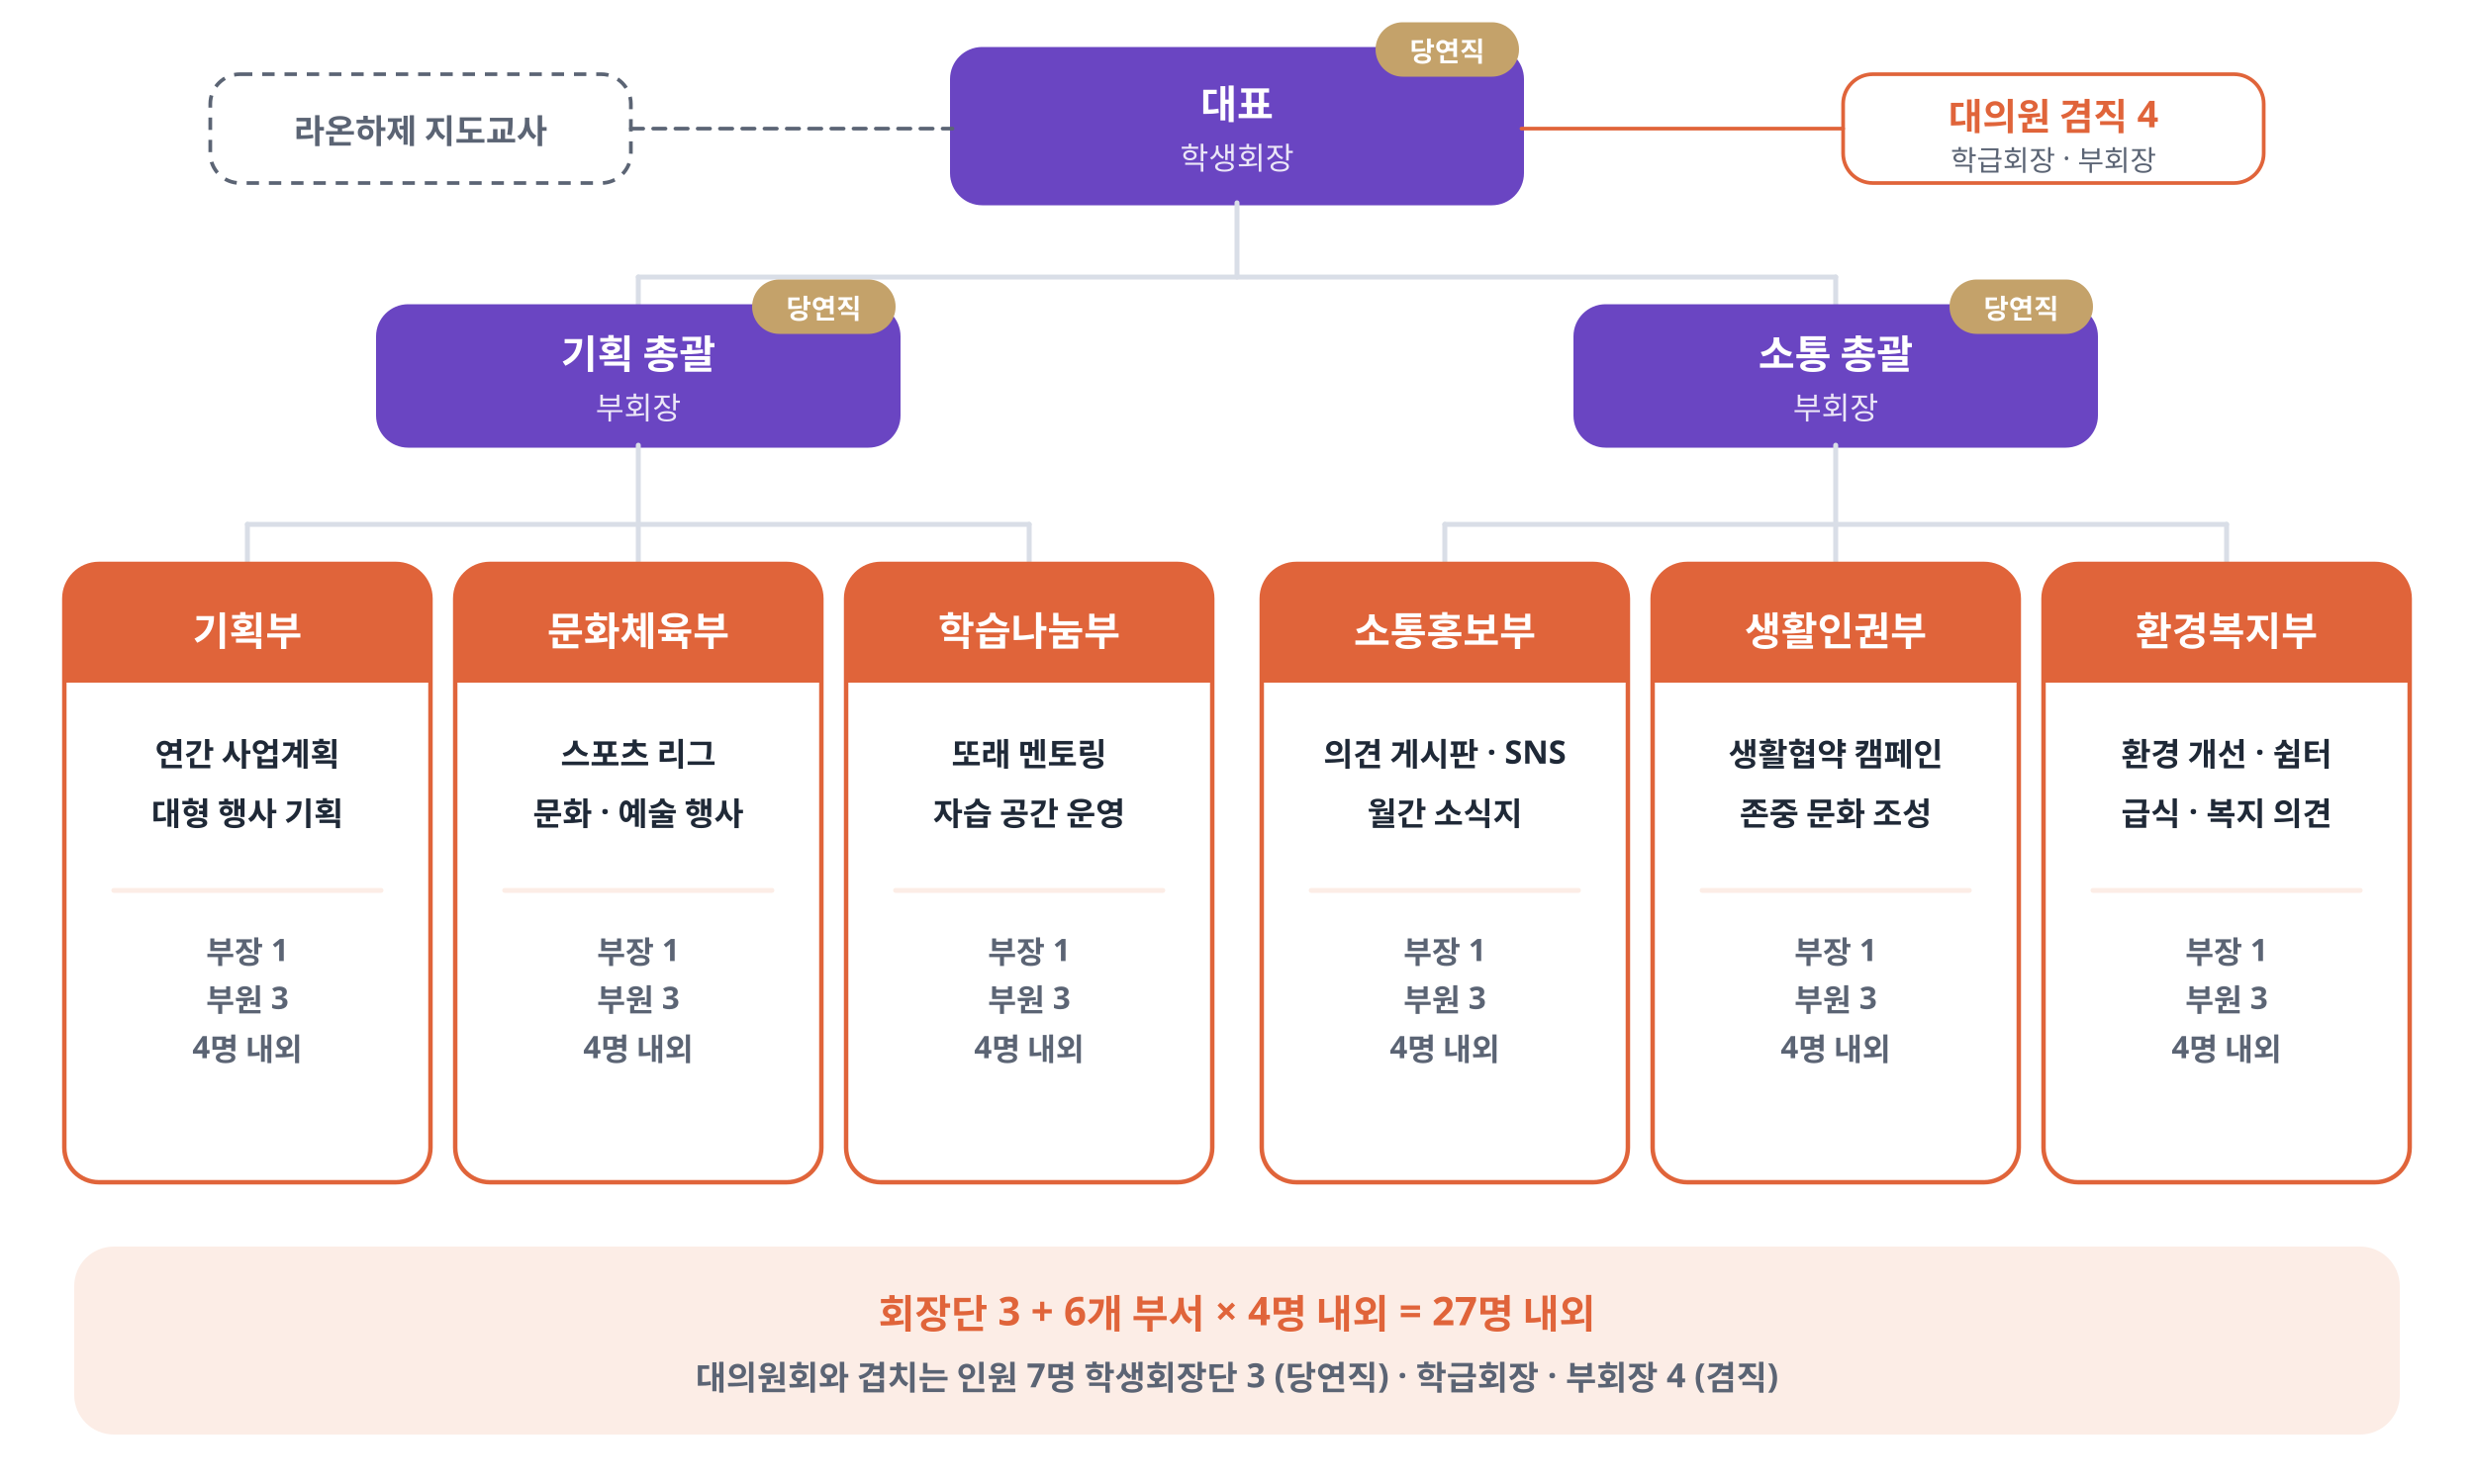
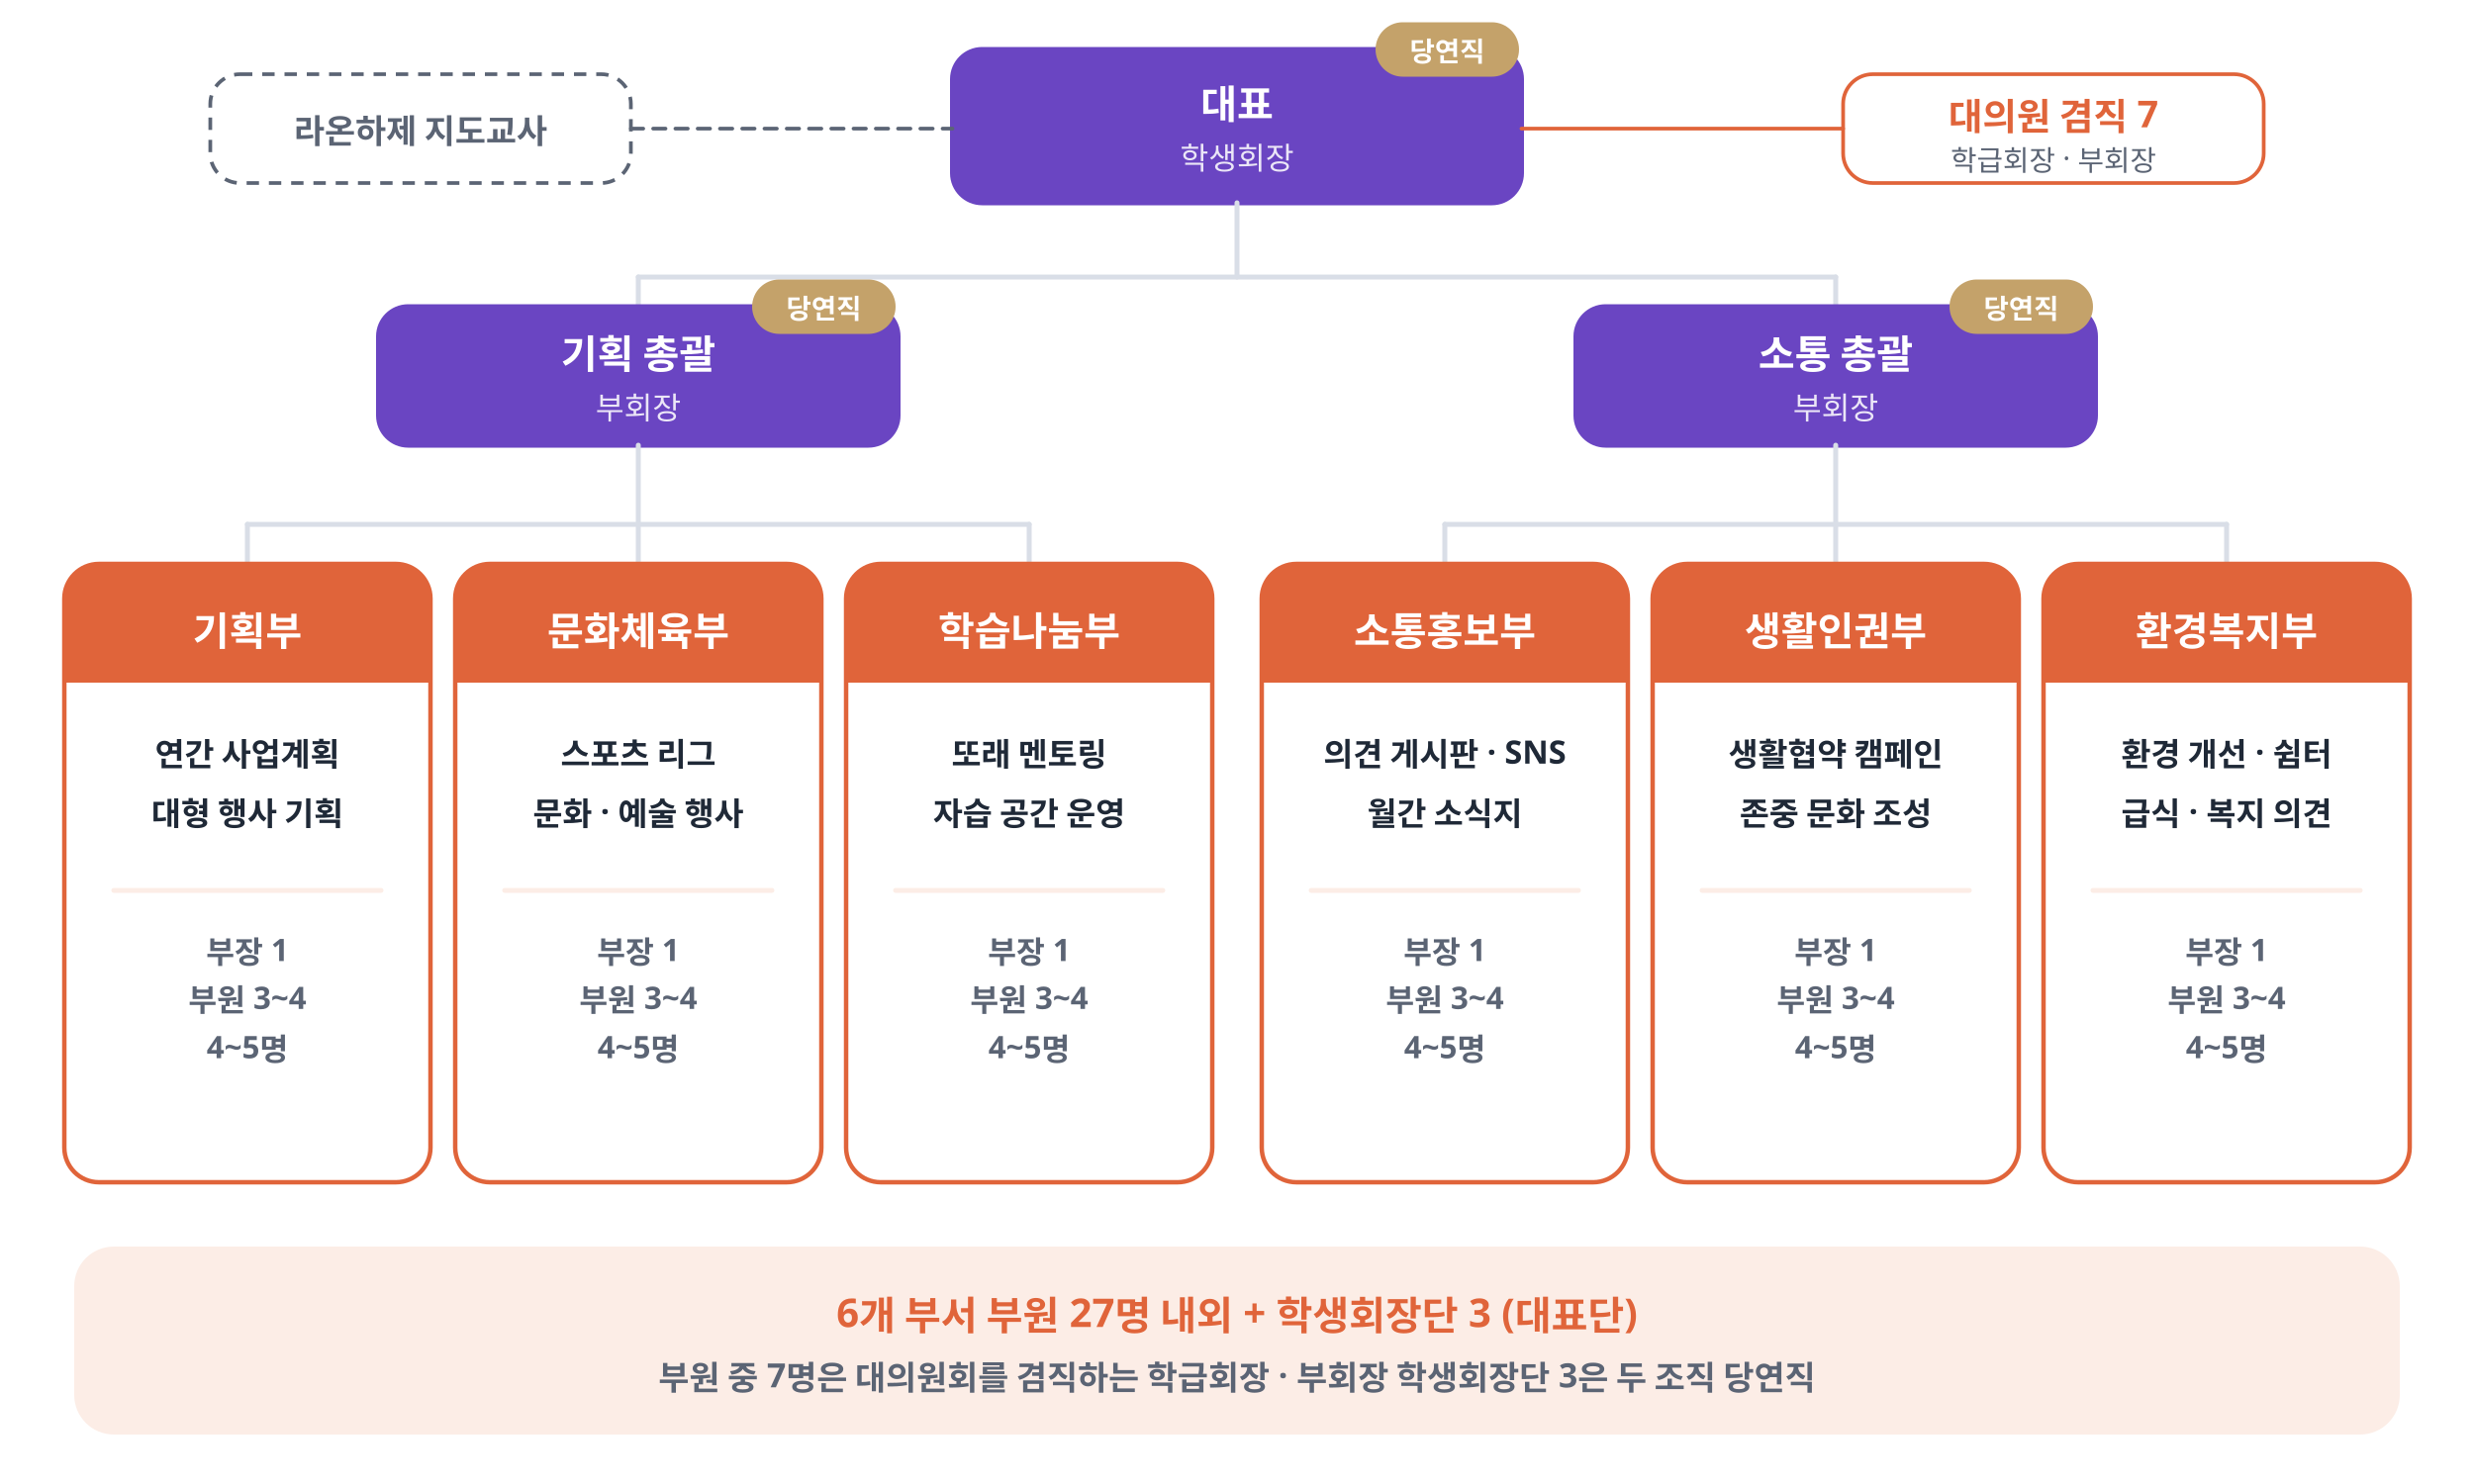
<svg xmlns="http://www.w3.org/2000/svg" viewBox="0 0 1000 600" width="1000" height="600" font-family="Pretendard, 'Pretendard Variable', 'Apple SD Gothic Neo', 'Malgun Gothic', sans-serif" role="img" aria-label="라온하제 조직도">
  <defs>
    <marker id="ah-muted" viewBox="0 0 10 10" refX="8.5" refY="5" markerWidth="7" markerHeight="7" orient="auto-start-reverse">
      <path d="M0,0 L10,5 L0,10 z" fill="#5B6474" />
    </marker>
    <marker id="ah-del" viewBox="0 0 10 10" refX="8.5" refY="5" markerWidth="7" markerHeight="7" orient="auto-start-reverse">
      <path d="M0,0 L10,5 L0,10 z" fill="#2A56C6" />
    </marker>
    <marker id="ah-raon" viewBox="0 0 10 10" refX="8.5" refY="5" markerWidth="7" markerHeight="7" orient="auto-start-reverse">
      <path d="M0,0 L10,5 L0,10 z" fill="#E0643A" />
    </marker>
    <marker id="ah-lead" viewBox="0 0 10 10" refX="8.5" refY="5" markerWidth="7" markerHeight="7" orient="auto-start-reverse">
      <path d="M0,0 L10,5 L0,10 z" fill="#6A45C2" />
    </marker>
    <marker id="ah-ink" viewBox="0 0 10 10" refX="8.5" refY="5" markerWidth="7" markerHeight="7" orient="auto-start-reverse">
      <path d="M0,0 L10,5 L0,10 z" fill="#15213B" />
    </marker>
    <marker id="ah-ok" viewBox="0 0 10 10" refX="8.5" refY="5" markerWidth="7" markerHeight="7" orient="auto-start-reverse">
      <path d="M0,0 L10,5 L0,10 z" fill="#14866D" />
    </marker>
    <marker id="ah-gold" viewBox="0 0 10 10" refX="8.5" refY="5" markerWidth="7" markerHeight="7" orient="auto-start-reverse">
      <path d="M0,0 L10,5 L0,10 z" fill="#C4A26A" />
    </marker>
  </defs>
  <rect width="1000" height="600" fill="#fff" />
  <rect x="385.0" y="20" width="230" height="62" rx="12" fill="#6A45C2" stroke="#6A45C2" stroke-width="2" />
  <text x="500" y="41.0" font-size="16" font-weight="800" fill="#fff" text-anchor="middle" dominant-baseline="central">대표</text>
  <text x="500" y="63.0" font-size="12.5" font-weight="500" fill="#ffffffdd" text-anchor="middle" dominant-baseline="central">학생회장</text>
  <rect x="556.0" y="9.0" width="58" height="22" rx="11.0" fill="#C4A26A" stroke="none" stroke-width="1.5" />
  <text x="585.0" y="20" font-size="11" font-weight="700" fill="#fff" text-anchor="middle" dominant-baseline="central">당연직</text>
  <rect x="85" y="30" width="170" height="44" rx="12" fill="#fff" stroke="#5B6474" stroke-width="1.5" stroke-dasharray="5 4" />
  <text x="170" y="52" font-size="13.5" font-weight="700" fill="#5B6474" text-anchor="middle" dominant-baseline="central">라온하제 지도교사</text>
  <line x1="255" y1="52" x2="385" y2="52" stroke="#5B6474" stroke-width="1.5" stroke-linecap="round" stroke-dasharray="5 4" />
  <rect x="745" y="30" width="170" height="44" rx="12" fill="#fff" stroke="#E0643A" stroke-width="1.5" />
-   <text x="830" y="46" font-size="15" font-weight="800" fill="#E0643A" text-anchor="middle" dominant-baseline="central">대의원 겸직 4</text>
+   <text x="830" y="46" font-size="15" font-weight="800" fill="#E0643A" text-anchor="middle" dominant-baseline="central">대의원 겸직 7</text>
  <text x="830" y="64" font-size="11.5" font-weight="500" fill="#5B6474" text-anchor="middle" dominant-baseline="central">학급회장 · 부회장</text>
  <line x1="615" y1="52" x2="745" y2="52" stroke="#E0643A" stroke-width="1.5" stroke-linecap="round" />
  <line x1="500" y1="82" x2="500" y2="112" stroke="#D9DEE7" stroke-width="2" stroke-linecap="round" />
  <line x1="258" y1="112" x2="742" y2="112" stroke="#D9DEE7" stroke-width="2" stroke-linecap="round" />
  <line x1="258" y1="112" x2="258" y2="124" stroke="#D9DEE7" stroke-width="2" stroke-linecap="round" />
  <rect x="153.0" y="124" width="210" height="56" rx="12" fill="#6A45C2" stroke="#6A45C2" stroke-width="2" />
  <text x="258" y="142.0" font-size="16" font-weight="800" fill="#fff" text-anchor="middle" dominant-baseline="central">기획 총괄</text>
  <text x="258" y="164.0" font-size="12.5" font-weight="500" fill="#ffffffdd" text-anchor="middle" dominant-baseline="central">부회장</text>
  <rect x="304.0" y="113.0" width="58" height="22" rx="11.0" fill="#C4A26A" stroke="none" stroke-width="1.5" />
  <text x="333.0" y="124" font-size="11" font-weight="700" fill="#fff" text-anchor="middle" dominant-baseline="central">당연직</text>
  <line x1="258" y1="180" x2="258" y2="212" stroke="#D9DEE7" stroke-width="2" stroke-linecap="round" />
  <line x1="100" y1="212" x2="416" y2="212" stroke="#D9DEE7" stroke-width="2" stroke-linecap="round" />
  <line x1="100" y1="212" x2="100" y2="228" stroke="#D9DEE7" stroke-width="2" stroke-linecap="round" />
  <rect x="26" y="228" width="148" height="250" rx="14" fill="#fff" stroke="#E0643A" stroke-width="1.8" />
  <path d="M26,242 a14,14 0 0 1 14,-14 h120 a14,14 0 0 1 14,14 v34 h-148 z" fill="#E0643A" />
  <text x="100" y="254" font-size="16" font-weight="800" fill="#fff" text-anchor="middle" dominant-baseline="central">기획부</text>
  <text x="100" y="304" font-size="13" font-weight="600" fill="#1F2937" text-anchor="middle" dominant-baseline="central">연간 사업계획</text>
  <text x="100" y="328" font-size="13" font-weight="600" fill="#1F2937" text-anchor="middle" dominant-baseline="central">대형 행사 기획</text>
  <line x1="46" y1="360" x2="154" y2="360" stroke="#FCEDE6" stroke-width="2" stroke-linecap="round" />
  <text x="100" y="384.0" font-size="12.5" font-weight="600" fill="#5B6474" text-anchor="middle" dominant-baseline="central">부장 1</text>
-   <text x="100" y="403.375" font-size="12.5" font-weight="600" fill="#5B6474" text-anchor="middle" dominant-baseline="central">부원 3</text>
-   <text x="100" y="422.75" font-size="12.5" font-weight="600" fill="#5B6474" text-anchor="middle" dominant-baseline="central">4명 내외</text>
+   <text x="100" y="403.375" font-size="12.5" font-weight="600" fill="#5B6474" text-anchor="middle" dominant-baseline="central">부원 3~4</text>
+   <text x="100" y="422.75" font-size="12.5" font-weight="600" fill="#5B6474" text-anchor="middle" dominant-baseline="central">4~5명</text>
  <line x1="258" y1="212" x2="258" y2="228" stroke="#D9DEE7" stroke-width="2" stroke-linecap="round" />
  <rect x="184" y="228" width="148" height="250" rx="14" fill="#fff" stroke="#E0643A" stroke-width="1.8" />
  <path d="M184,242 a14,14 0 0 1 14,-14 h120 a14,14 0 0 1 14,14 v34 h-148 z" fill="#E0643A" />
  <text x="258" y="254" font-size="16" font-weight="800" fill="#fff" text-anchor="middle" dominant-baseline="central">문화체육부</text>
  <text x="258" y="304" font-size="13" font-weight="600" fill="#1F2937" text-anchor="middle" dominant-baseline="central">스포츠 리그</text>
  <text x="258" y="328" font-size="13" font-weight="600" fill="#1F2937" text-anchor="middle" dominant-baseline="central">문화 · 예술 행사</text>
  <line x1="204" y1="360" x2="312" y2="360" stroke="#FCEDE6" stroke-width="2" stroke-linecap="round" />
  <text x="258" y="384.0" font-size="12.5" font-weight="600" fill="#5B6474" text-anchor="middle" dominant-baseline="central">부장 1</text>
-   <text x="258" y="403.375" font-size="12.5" font-weight="600" fill="#5B6474" text-anchor="middle" dominant-baseline="central">부원 3</text>
-   <text x="258" y="422.75" font-size="12.5" font-weight="600" fill="#5B6474" text-anchor="middle" dominant-baseline="central">4명 내외</text>
+   <text x="258" y="403.375" font-size="12.5" font-weight="600" fill="#5B6474" text-anchor="middle" dominant-baseline="central">부원 3~4</text>
+   <text x="258" y="422.75" font-size="12.5" font-weight="600" fill="#5B6474" text-anchor="middle" dominant-baseline="central">4~5명</text>
  <line x1="416" y1="212" x2="416" y2="228" stroke="#D9DEE7" stroke-width="2" stroke-linecap="round" />
  <rect x="342" y="228" width="148" height="250" rx="14" fill="#fff" stroke="#E0643A" stroke-width="1.8" />
  <path d="M342,242 a14,14 0 0 1 14,-14 h120 a14,14 0 0 1 14,14 v34 h-148 z" fill="#E0643A" />
  <text x="416" y="254" font-size="16" font-weight="800" fill="#fff" text-anchor="middle" dominant-baseline="central">학습나눔부</text>
  <text x="416" y="304" font-size="13" font-weight="600" fill="#1F2937" text-anchor="middle" dominant-baseline="central">또래 멘토링</text>
  <text x="416" y="328" font-size="13" font-weight="600" fill="#1F2937" text-anchor="middle" dominant-baseline="central">자습 공간 운영</text>
  <line x1="362" y1="360" x2="470" y2="360" stroke="#FCEDE6" stroke-width="2" stroke-linecap="round" />
  <text x="416" y="384.0" font-size="12.5" font-weight="600" fill="#5B6474" text-anchor="middle" dominant-baseline="central">부장 1</text>
-   <text x="416" y="403.375" font-size="12.5" font-weight="600" fill="#5B6474" text-anchor="middle" dominant-baseline="central">부원 3</text>
-   <text x="416" y="422.75" font-size="12.5" font-weight="600" fill="#5B6474" text-anchor="middle" dominant-baseline="central">4명 내외</text>
+   <text x="416" y="403.375" font-size="12.5" font-weight="600" fill="#5B6474" text-anchor="middle" dominant-baseline="central">부원 3~4</text>
+   <text x="416" y="422.75" font-size="12.5" font-weight="600" fill="#5B6474" text-anchor="middle" dominant-baseline="central">4~5명</text>
  <line x1="742" y1="112" x2="742" y2="124" stroke="#D9DEE7" stroke-width="2" stroke-linecap="round" />
  <rect x="637.0" y="124" width="210" height="56" rx="12" fill="#6A45C2" stroke="#6A45C2" stroke-width="2" />
  <text x="742" y="142.0" font-size="16" font-weight="800" fill="#fff" text-anchor="middle" dominant-baseline="central">소통 총괄</text>
  <text x="742" y="164.0" font-size="12.5" font-weight="500" fill="#ffffffdd" text-anchor="middle" dominant-baseline="central">부회장</text>
  <rect x="788.0" y="113.0" width="58" height="22" rx="11.0" fill="#C4A26A" stroke="none" stroke-width="1.5" />
  <text x="817.0" y="124" font-size="11" font-weight="700" fill="#fff" text-anchor="middle" dominant-baseline="central">당연직</text>
  <line x1="742" y1="180" x2="742" y2="212" stroke="#D9DEE7" stroke-width="2" stroke-linecap="round" />
  <line x1="584" y1="212" x2="900" y2="212" stroke="#D9DEE7" stroke-width="2" stroke-linecap="round" />
  <line x1="584" y1="212" x2="584" y2="228" stroke="#D9DEE7" stroke-width="2" stroke-linecap="round" />
  <rect x="510" y="228" width="148" height="250" rx="14" fill="#fff" stroke="#E0643A" stroke-width="1.8" />
  <path d="M510,242 a14,14 0 0 1 14,-14 h120 a14,14 0 0 1 14,14 v34 h-148 z" fill="#E0643A" />
  <text x="584" y="254" font-size="16" font-weight="800" fill="#fff" text-anchor="middle" dominant-baseline="central">소통홍보부</text>
  <text x="584" y="304" font-size="13" font-weight="600" fill="#1F2937" text-anchor="middle" dominant-baseline="central">의견 게시판 · SNS</text>
  <text x="584" y="328" font-size="13" font-weight="600" fill="#1F2937" text-anchor="middle" dominant-baseline="central">월간 소식지</text>
  <line x1="530" y1="360" x2="638" y2="360" stroke="#FCEDE6" stroke-width="2" stroke-linecap="round" />
  <text x="584" y="384.0" font-size="12.5" font-weight="600" fill="#5B6474" text-anchor="middle" dominant-baseline="central">부장 1</text>
-   <text x="584" y="403.375" font-size="12.5" font-weight="600" fill="#5B6474" text-anchor="middle" dominant-baseline="central">부원 3</text>
-   <text x="584" y="422.75" font-size="12.5" font-weight="600" fill="#5B6474" text-anchor="middle" dominant-baseline="central">4명 내외</text>
+   <text x="584" y="403.375" font-size="12.5" font-weight="600" fill="#5B6474" text-anchor="middle" dominant-baseline="central">부원 3~4</text>
+   <text x="584" y="422.75" font-size="12.5" font-weight="600" fill="#5B6474" text-anchor="middle" dominant-baseline="central">4~5명</text>
  <line x1="742" y1="212" x2="742" y2="228" stroke="#D9DEE7" stroke-width="2" stroke-linecap="round" />
  <rect x="668" y="228" width="148" height="250" rx="14" fill="#fff" stroke="#E0643A" stroke-width="1.8" />
  <path d="M668,242 a14,14 0 0 1 14,-14 h120 a14,14 0 0 1 14,14 v34 h-148 z" fill="#E0643A" />
  <text x="742" y="254" font-size="16" font-weight="800" fill="#fff" text-anchor="middle" dominant-baseline="central">생활인권부</text>
  <text x="742" y="304" font-size="13" font-weight="600" fill="#1F2937" text-anchor="middle" dominant-baseline="central">생활협약 캠페인</text>
  <text x="742" y="328" font-size="13" font-weight="600" fill="#1F2937" text-anchor="middle" dominant-baseline="central">존중 문화 조성</text>
  <line x1="688" y1="360" x2="796" y2="360" stroke="#FCEDE6" stroke-width="2" stroke-linecap="round" />
  <text x="742" y="384.0" font-size="12.5" font-weight="600" fill="#5B6474" text-anchor="middle" dominant-baseline="central">부장 1</text>
-   <text x="742" y="403.375" font-size="12.5" font-weight="600" fill="#5B6474" text-anchor="middle" dominant-baseline="central">부원 3</text>
-   <text x="742" y="422.75" font-size="12.5" font-weight="600" fill="#5B6474" text-anchor="middle" dominant-baseline="central">4명 내외</text>
+   <text x="742" y="403.375" font-size="12.5" font-weight="600" fill="#5B6474" text-anchor="middle" dominant-baseline="central">부원 3~4</text>
+   <text x="742" y="422.75" font-size="12.5" font-weight="600" fill="#5B6474" text-anchor="middle" dominant-baseline="central">4~5명</text>
  <line x1="900" y1="212" x2="900" y2="228" stroke="#D9DEE7" stroke-width="2" stroke-linecap="round" />
  <rect x="826" y="228" width="148" height="250" rx="14" fill="#fff" stroke="#E0643A" stroke-width="1.8" />
  <path d="M826,242 a14,14 0 0 1 14,-14 h120 a14,14 0 0 1 14,14 v34 h-148 z" fill="#E0643A" />
  <text x="900" y="254" font-size="16" font-weight="800" fill="#fff" text-anchor="middle" dominant-baseline="central">환경복지부</text>
  <text x="900" y="304" font-size="13" font-weight="600" fill="#1F2937" text-anchor="middle" dominant-baseline="central">환경 개선 · 쉼터</text>
  <text x="900" y="328" font-size="13" font-weight="600" fill="#1F2937" text-anchor="middle" dominant-baseline="central">급식 · 복지 의견</text>
  <line x1="846" y1="360" x2="954" y2="360" stroke="#FCEDE6" stroke-width="2" stroke-linecap="round" />
  <text x="900" y="384.0" font-size="12.5" font-weight="600" fill="#5B6474" text-anchor="middle" dominant-baseline="central">부장 1</text>
-   <text x="900" y="403.375" font-size="12.5" font-weight="600" fill="#5B6474" text-anchor="middle" dominant-baseline="central">부원 3</text>
-   <text x="900" y="422.75" font-size="12.5" font-weight="600" fill="#5B6474" text-anchor="middle" dominant-baseline="central">4명 내외</text>
+   <text x="900" y="403.375" font-size="12.5" font-weight="600" fill="#5B6474" text-anchor="middle" dominant-baseline="central">부원 3~4</text>
+   <text x="900" y="422.75" font-size="12.5" font-weight="600" fill="#5B6474" text-anchor="middle" dominant-baseline="central">4~5명</text>
  <rect x="30" y="504" width="940" height="76" rx="16" fill="#FCEDE6" stroke="none" stroke-width="0" />
-   <text x="500" y="530" font-size="16" font-weight="800" fill="#E0643A" text-anchor="middle" dominant-baseline="central">회장단 3 + 6개 부서 × 4명 내외 = 27명 내외</text>
-   <text x="500" y="556" font-size="13.5" font-weight="600" fill="#5B6474" text-anchor="middle" dominant-baseline="central">대의원회와 겹치는 인원 7명  학생회장단 3 (당연직) · 학급회장 · 부회장 4 (겸직)</text>
+   <text x="500" y="530" font-size="16" font-weight="800" fill="#E0643A" text-anchor="middle" dominant-baseline="central">6개 부서 부원 27명 내외 + 학생회장단 3 (대표단)</text>
+   <text x="500" y="556" font-size="13.5" font-weight="600" fill="#5B6474" text-anchor="middle" dominant-baseline="central">부원 중 7명은 대의원회를 겸직하는 학급회장 · 부회장  학생회장단 3은 두 조직 당연직</text>
</svg>
